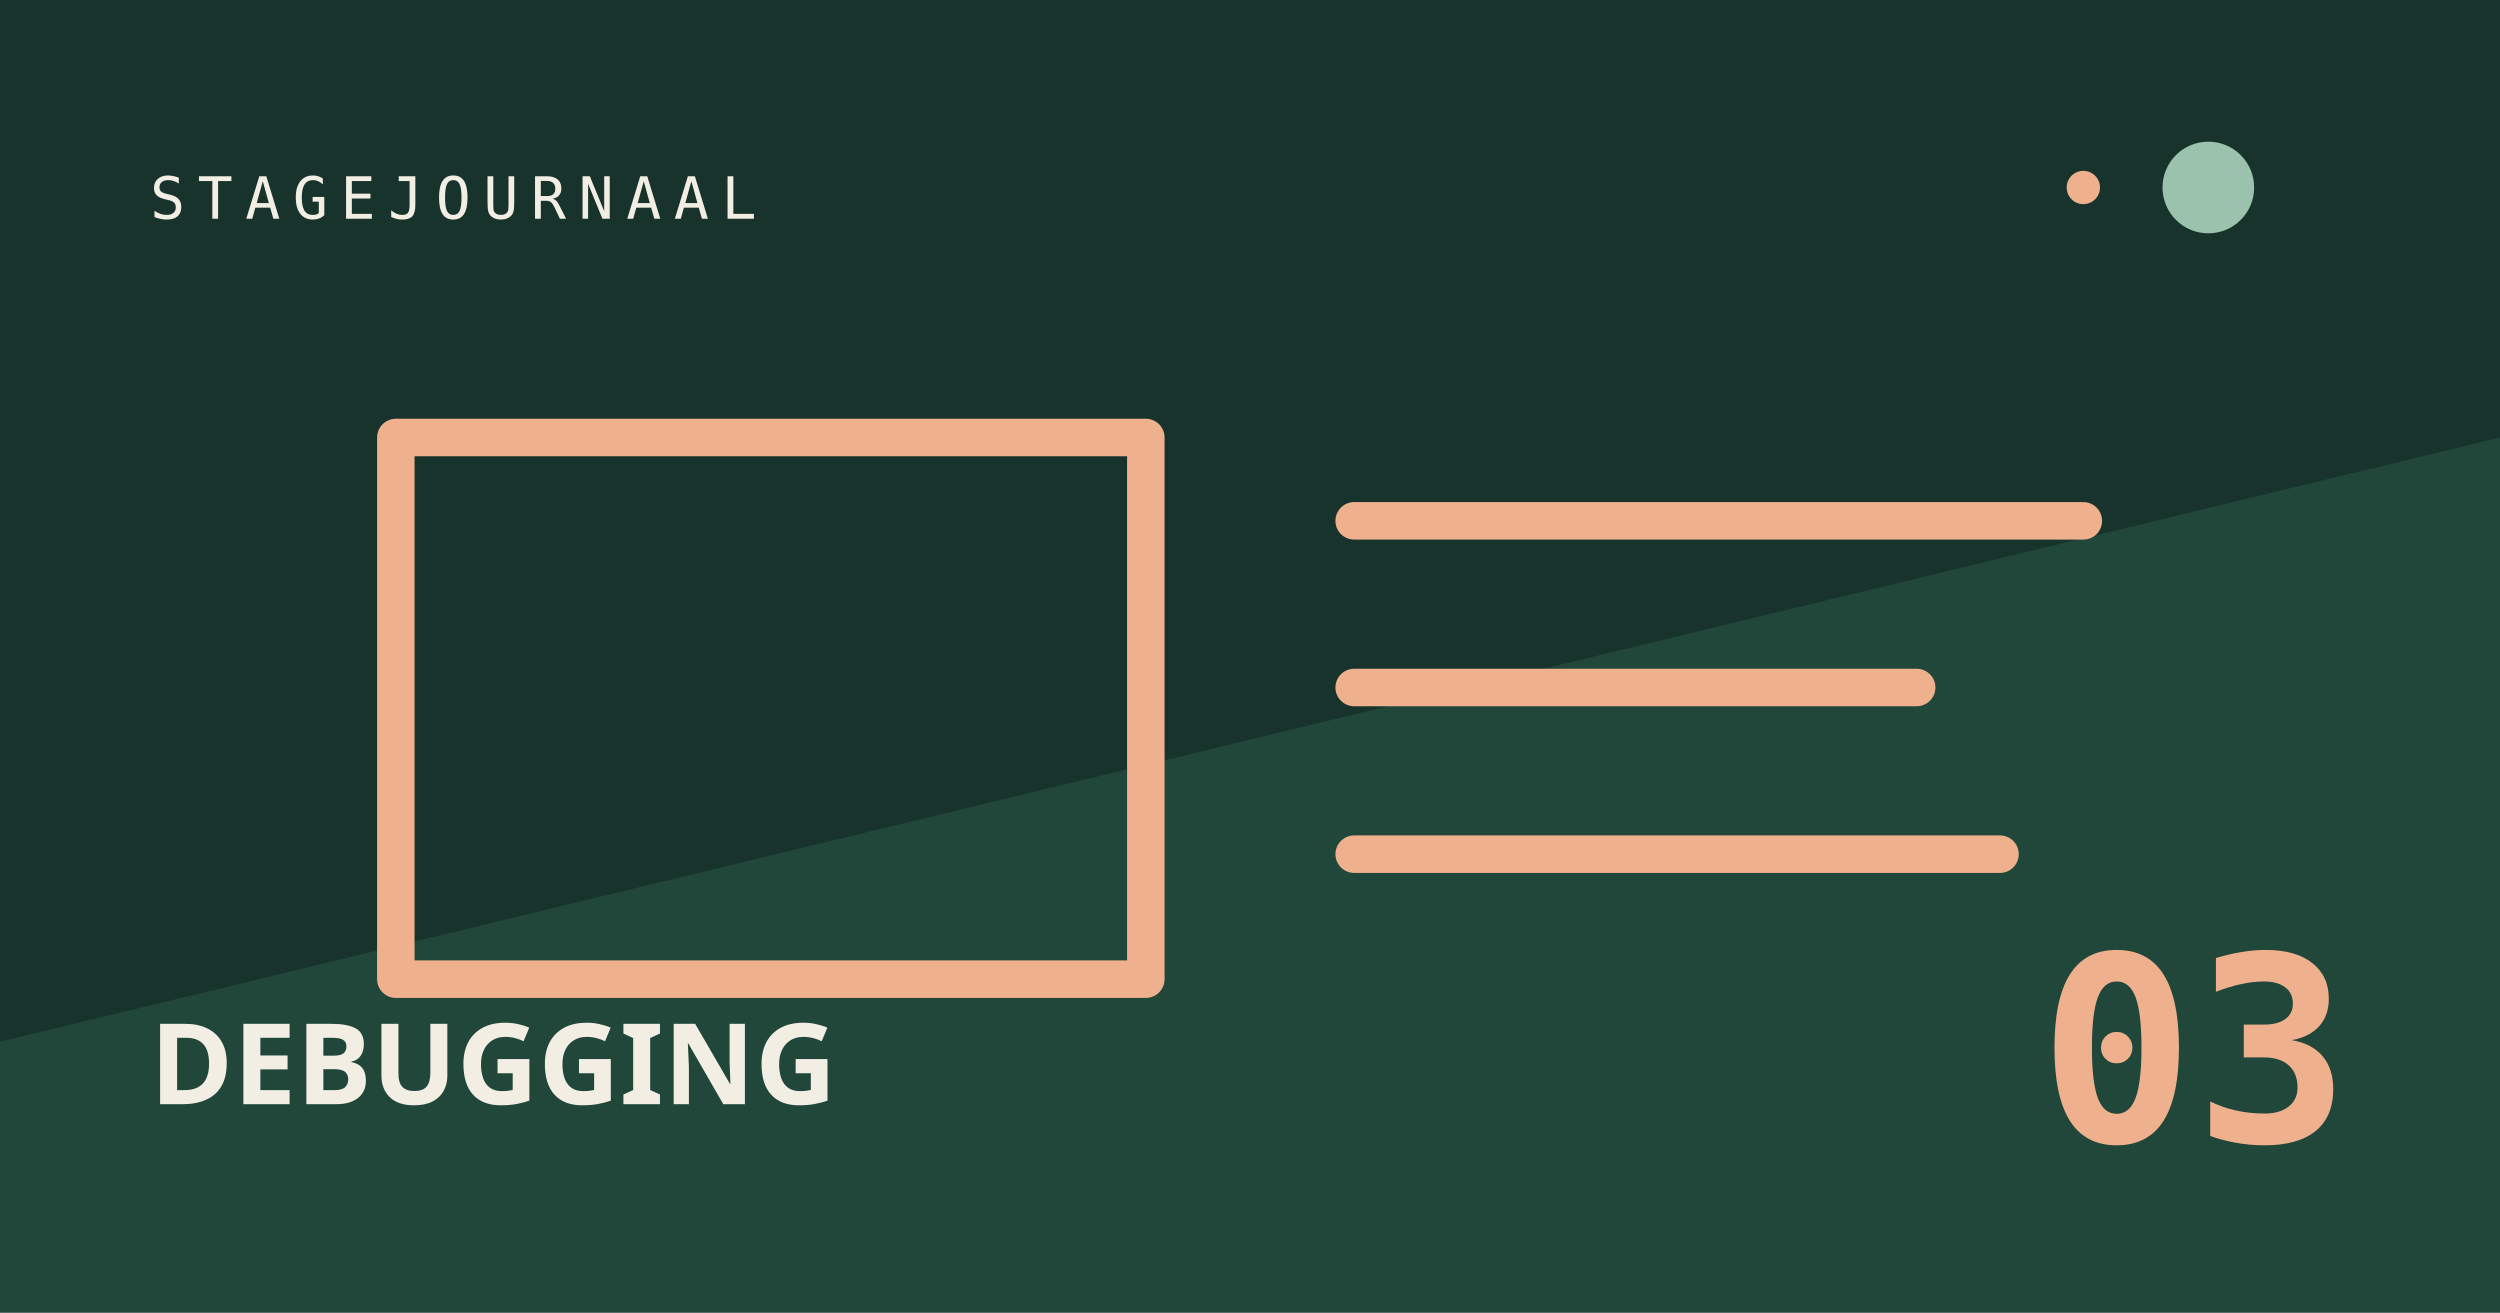
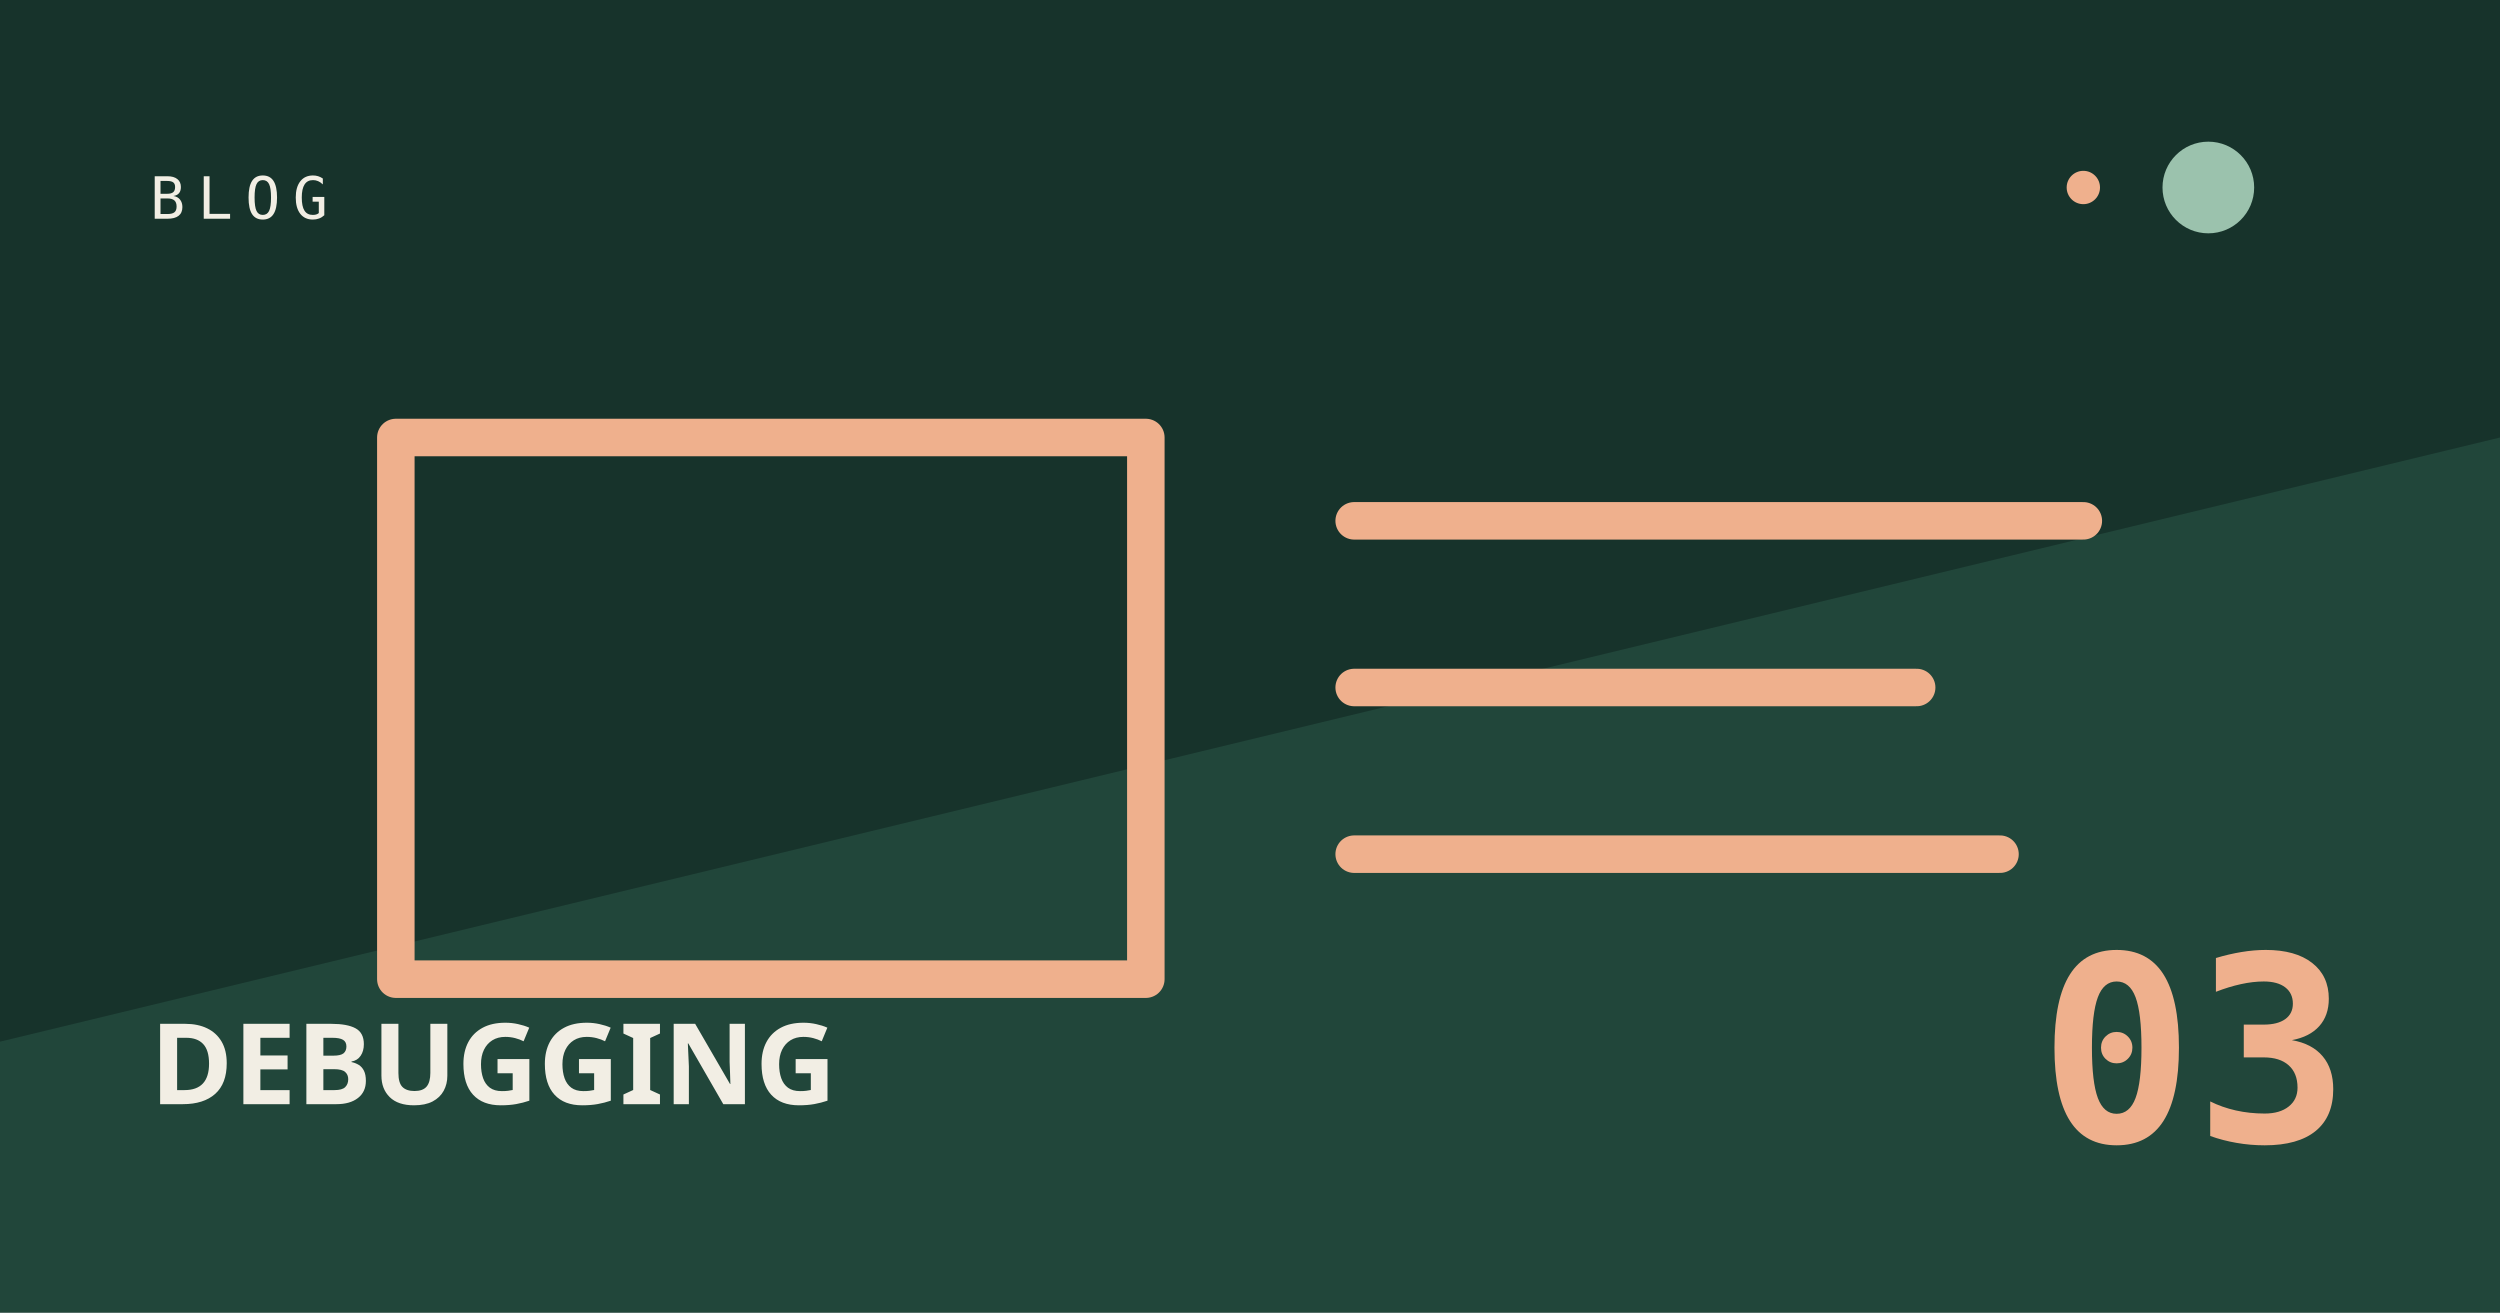
<svg xmlns="http://www.w3.org/2000/svg" viewBox="0 0 1200 630" role="img" aria-labelledby="t d">
  <rect width="1200" height="630" fill="#17332b" />
  <path d="M0 500 1200 210v420H0z" fill="#21463a" />
-   <text x="72" y="105" fill="#f2eee4" font-family="ui-monospace,monospace" font-size="28" letter-spacing="6">STAGEJOURNAAL</text>
+   <text x="72" y="105" fill="#f2eee4" font-family="ui-monospace,monospace" font-size="28" letter-spacing="6">BLOG</text>
  <text x="72" y="530" fill="#f2eee4" font-family="ui-sans-serif,sans-serif" font-size="54" font-weight="700">DEBUGGING</text>
  <text x="1128" y="548" fill="#efb08d" font-family="ui-monospace,monospace" font-size="124" font-weight="700" text-anchor="end">03</text>
  <path d="M190 210h360v260H190zM650 250h350M650 330h270M650 410h310" fill="none" stroke="#efb08d" stroke-width="18" stroke-linecap="round" stroke-linejoin="round" />
  <circle cx="1060" cy="90" r="22" fill="#9bc2ad" />
  <circle cx="1000" cy="90" r="8" fill="#efb08d" />
</svg>
